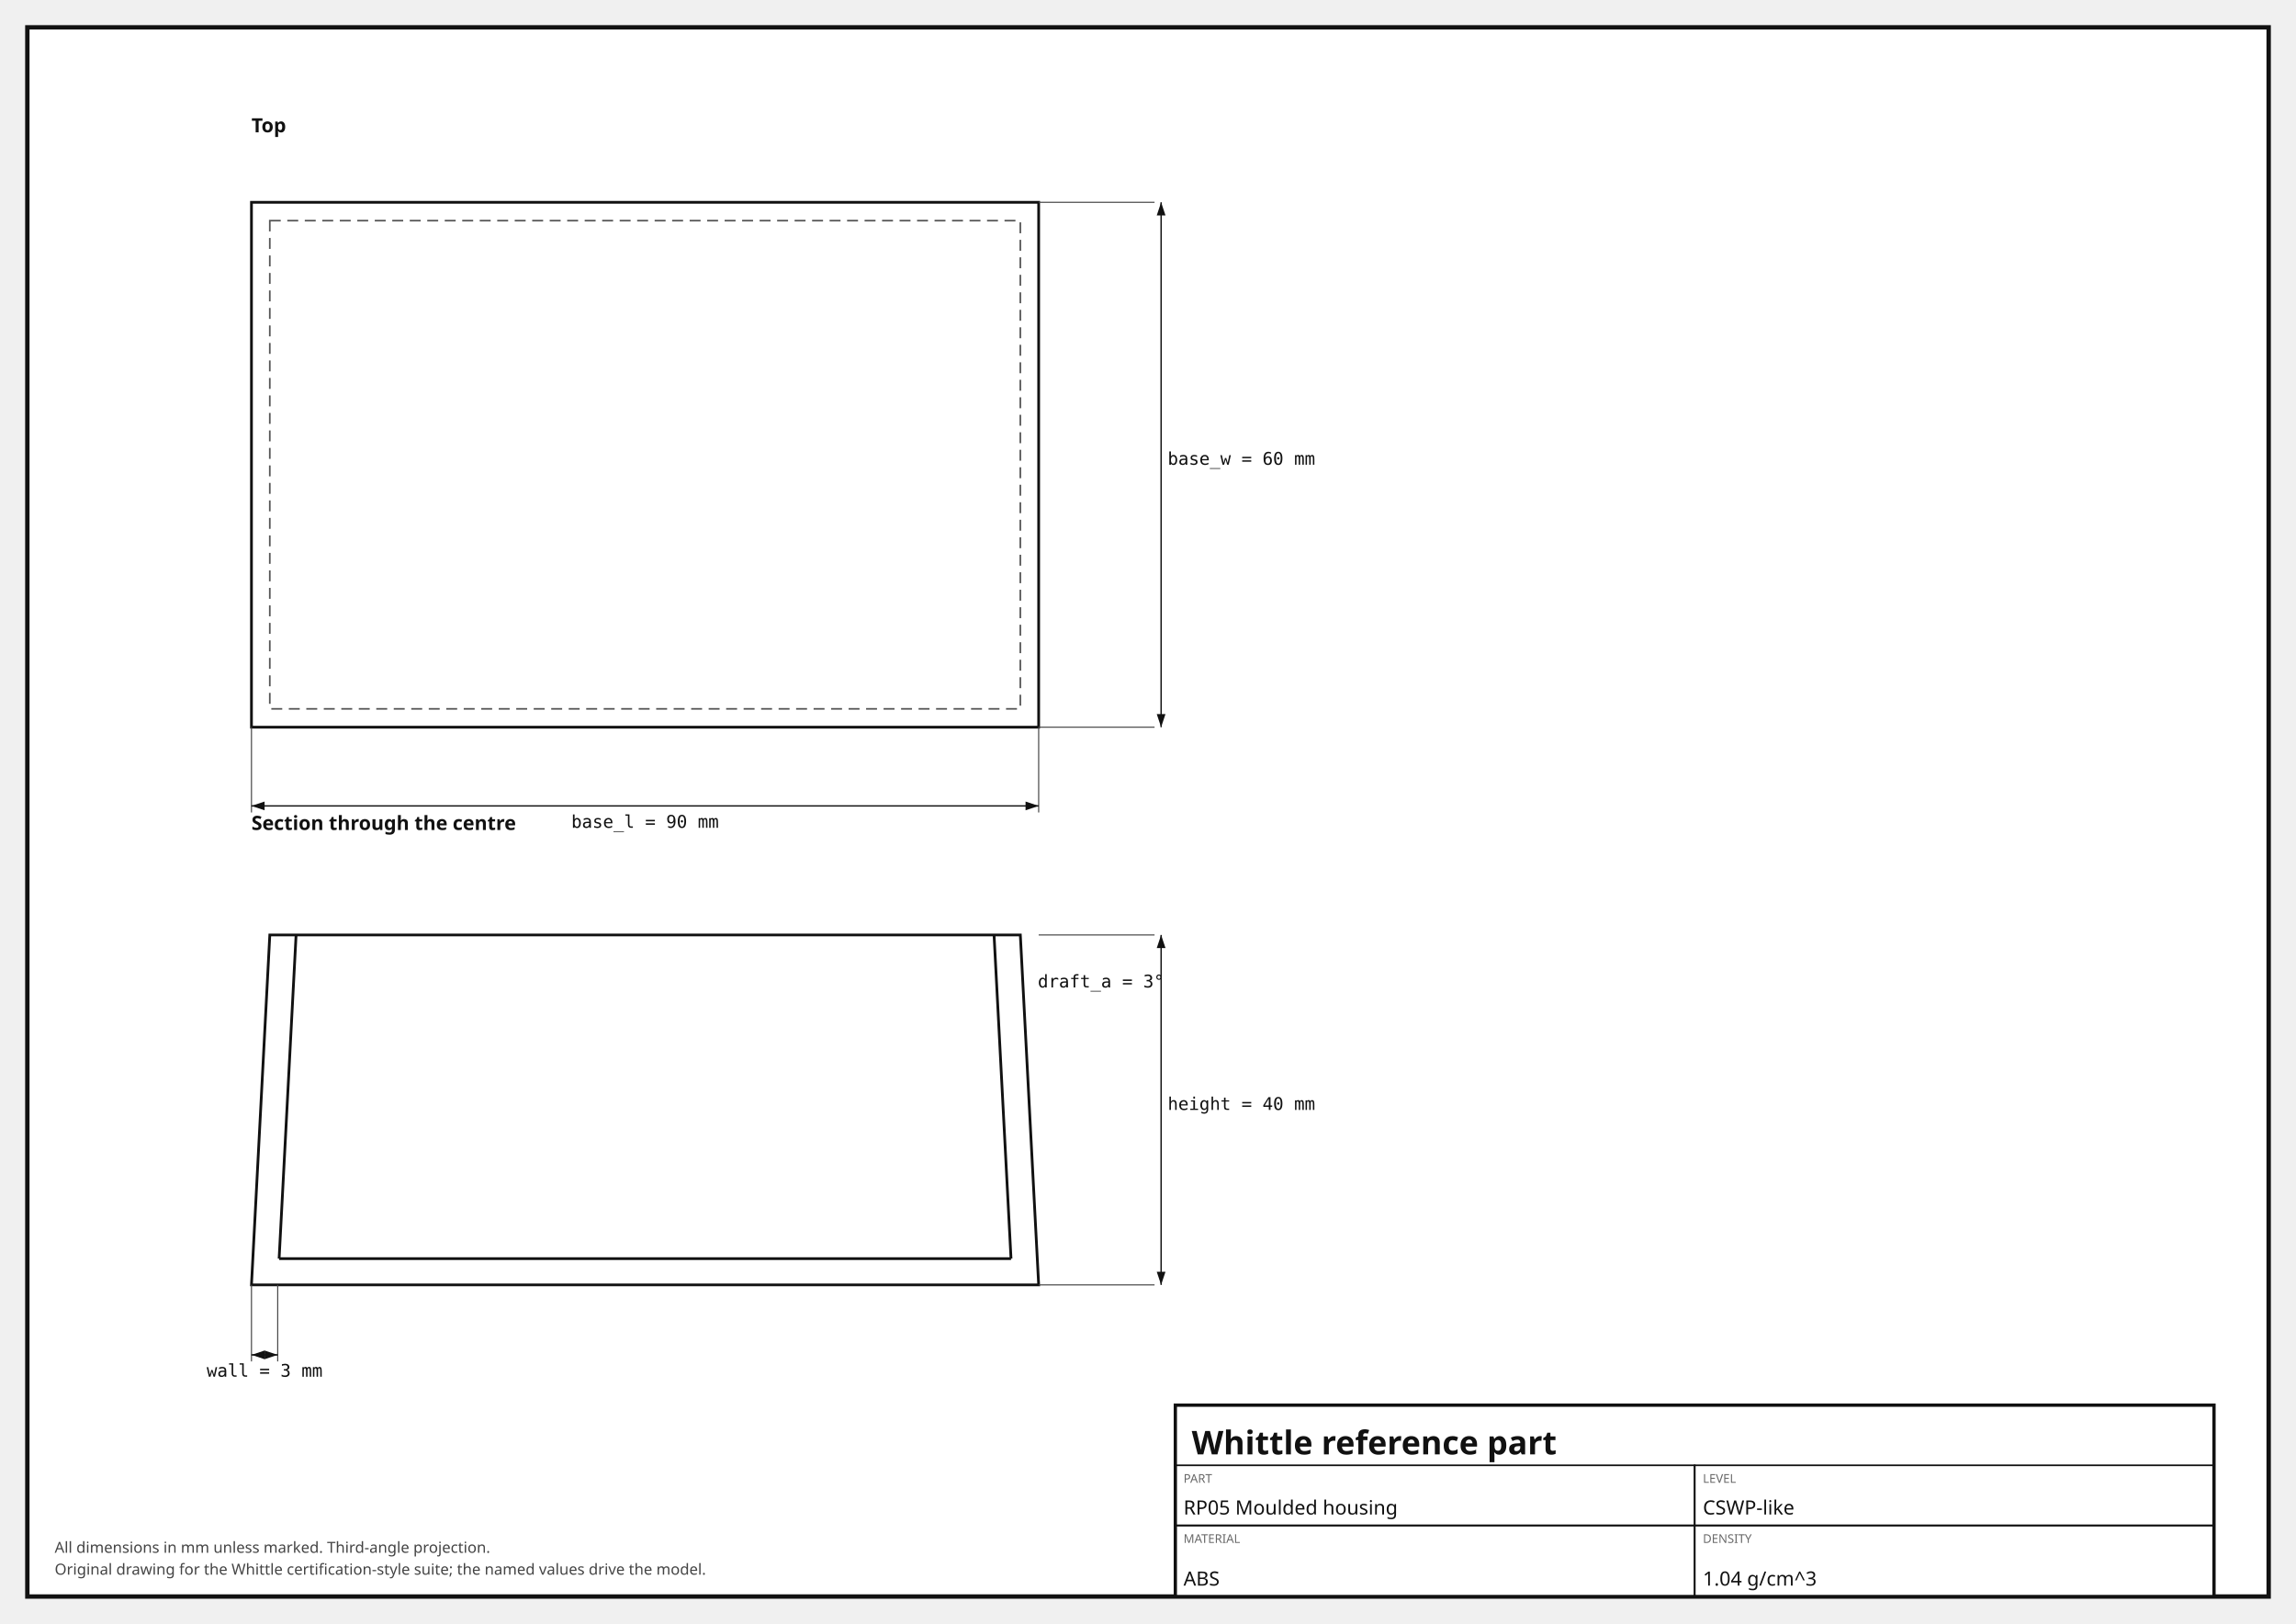
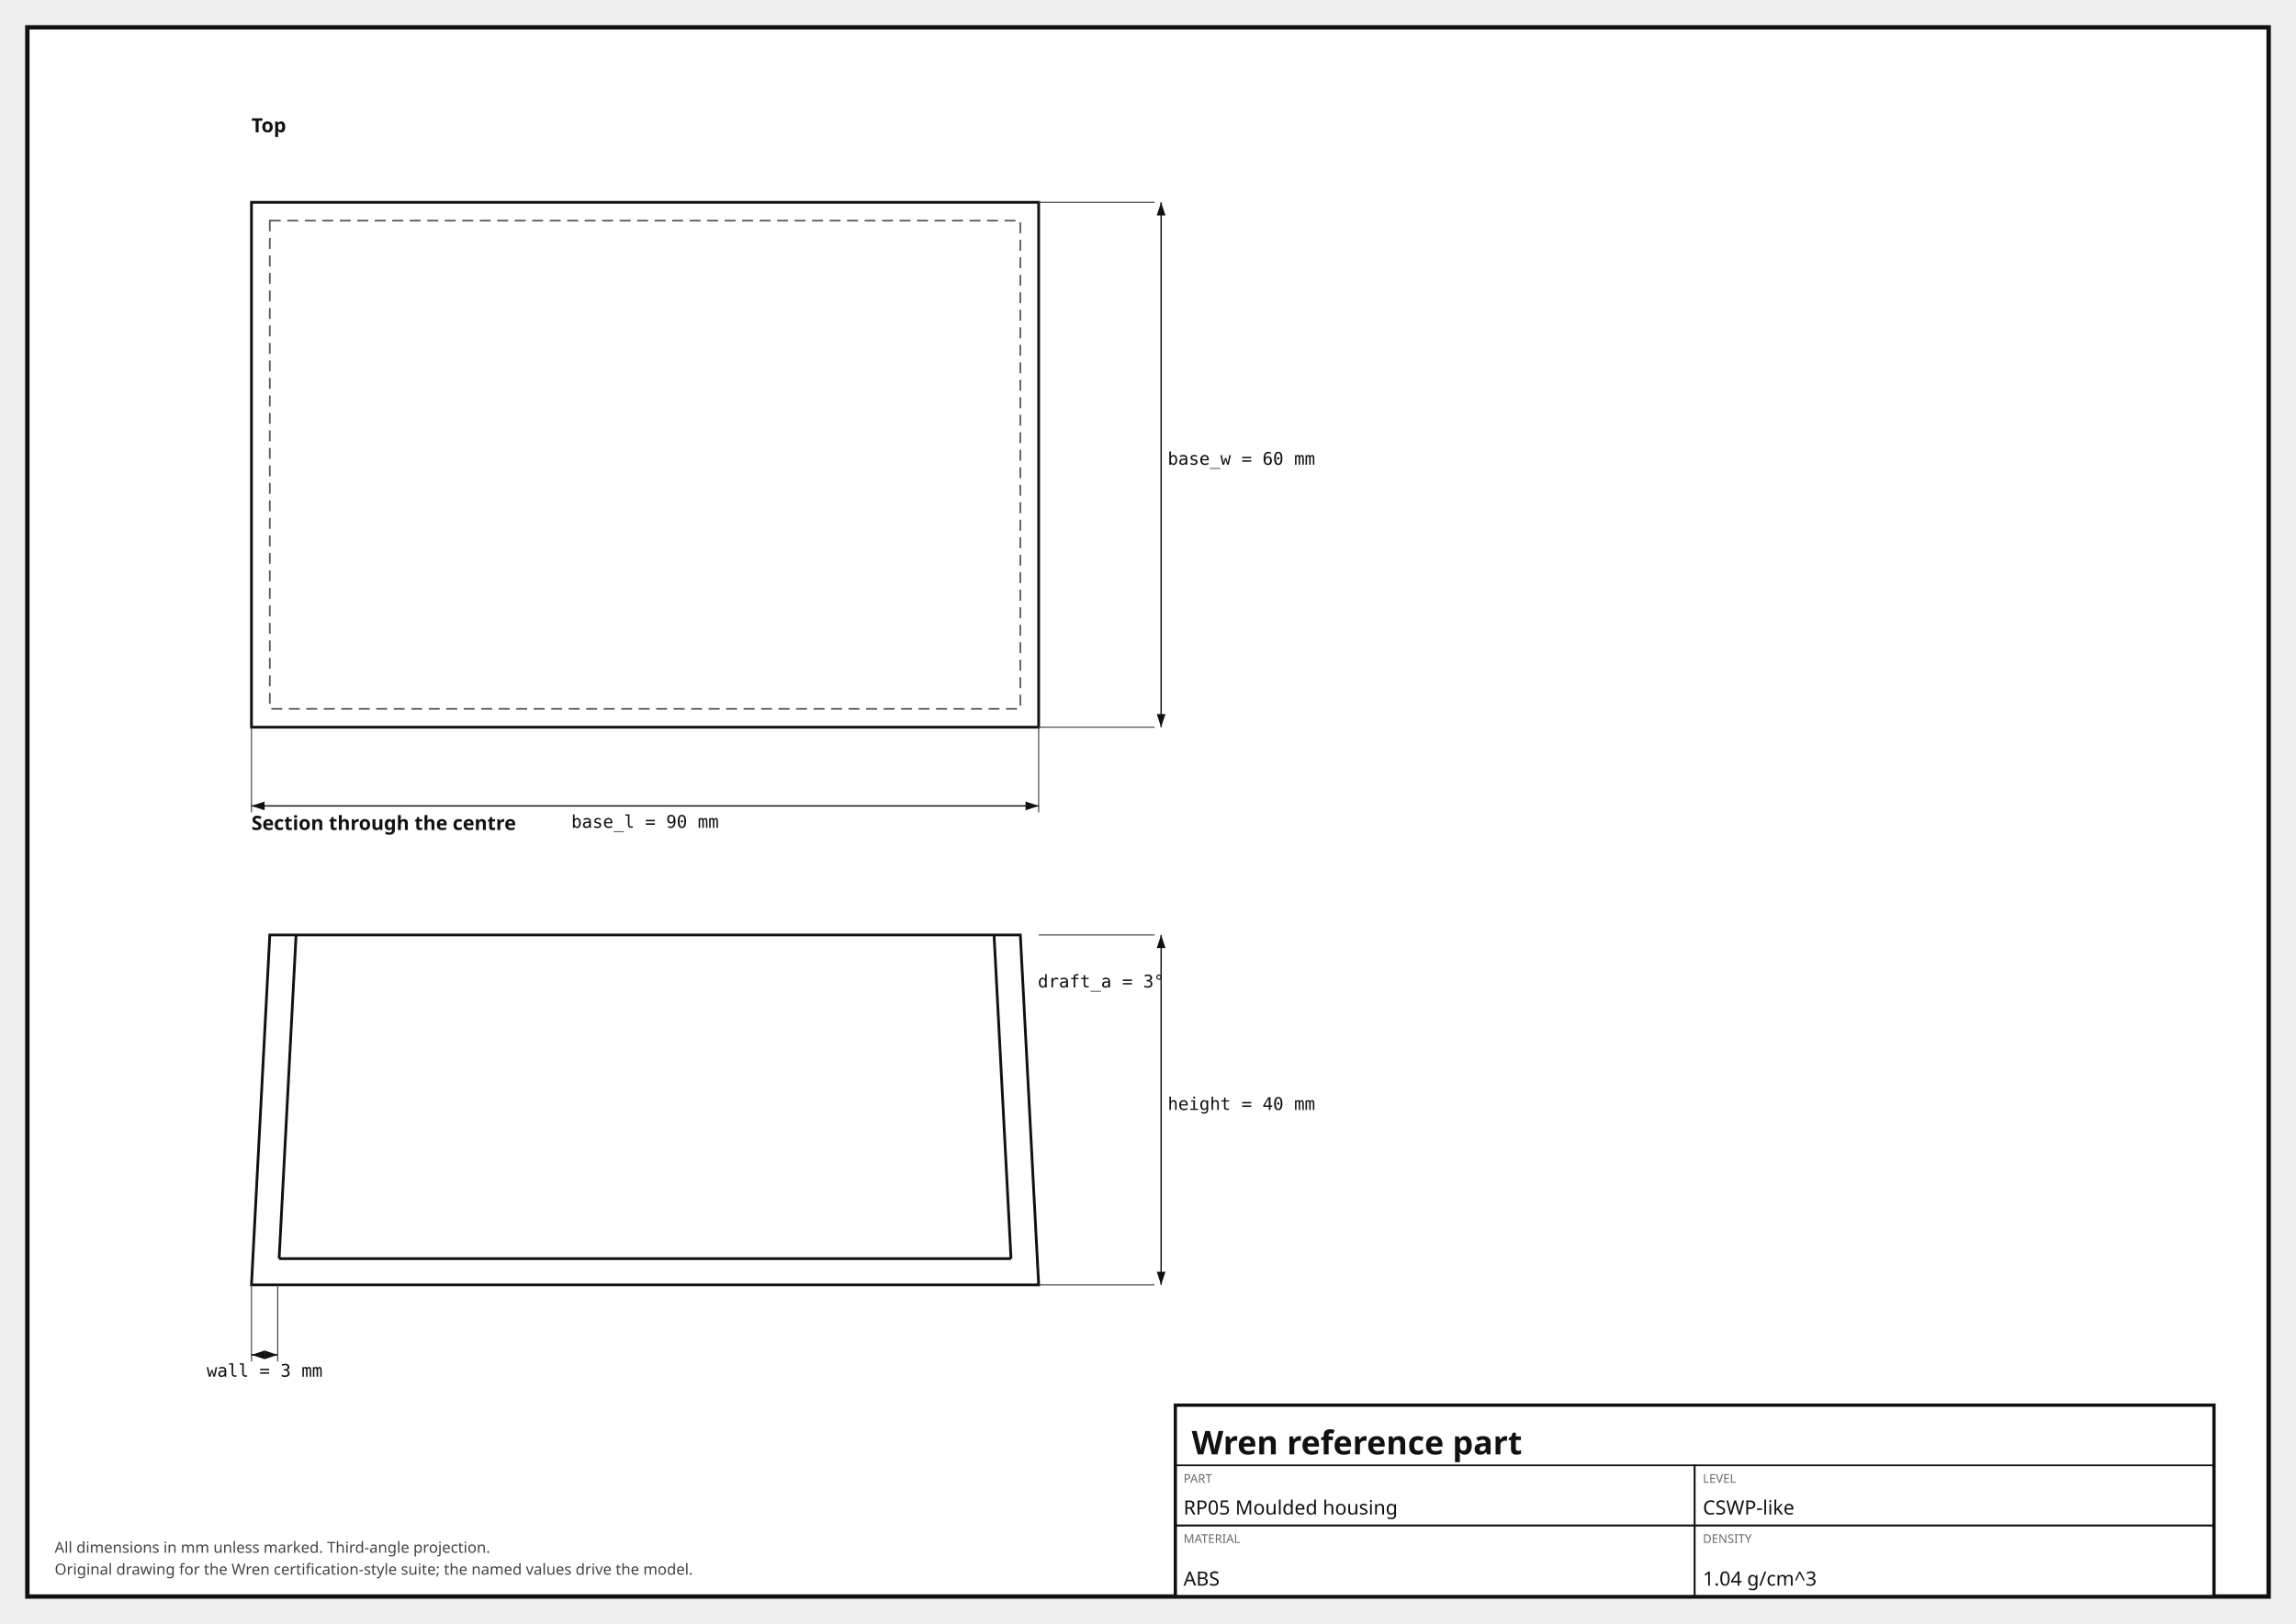
<svg xmlns="http://www.w3.org/2000/svg" viewBox="0 0 420 297" width="420mm" height="297mm" data-part="RP05">
  <rect x="5" y="5" width="410" height="287" fill="#fff" stroke="#111" stroke-width="0.8" />
  <g data-view="Top">
    <text x="46" y="24.2" font-size="3.6" font-family="sans-serif" font-weight="bold" fill="#111">Top</text>
    <rect x="46" y="37" width="144" height="96" stroke="#111" stroke-width="0.5" fill="none" />
    <rect x="49.354" y="40.354" width="137.292" height="89.292" stroke="#555" stroke-width="0.3" stroke-dasharray="2 1.2" fill="none" />
    <line x1="46" y1="133" x2="46" y2="148.6" stroke="#444" stroke-width="0.2" />
    <line x1="190" y1="133" x2="190" y2="148.6" stroke="#444" stroke-width="0.2" />
    <line x1="46" y1="147.4" x2="190" y2="147.4" stroke="#111" stroke-width="0.25" />
    <path d="M46 147.4 L48.4 146.6 L48.4 148.2 Z" fill="#111" />
    <path d="M190 147.4 L187.6 148.2 L187.6 146.6 Z" fill="#111" />
    <text data-dim="base_l" data-value="90" x="118" y="151.4" text-anchor="middle" font-size="3.2" font-family="monospace" fill="#111">base_l = 90 mm</text>
    <line x1="190" y1="133" x2="211.2" y2="133" stroke="#444" stroke-width="0.2" />
    <line x1="190" y1="37" x2="211.2" y2="37" stroke="#444" stroke-width="0.2" />
    <line x1="212.4" y1="133" x2="212.4" y2="37" stroke="#111" stroke-width="0.25" />
    <path d="M212.4 133 L211.6 130.6 L213.2 130.6 Z" fill="#111" />
    <path d="M212.4 37 L213.2 39.4 L211.6 39.4 Z" fill="#111" />
    <text data-dim="base_w" data-value="60" x="213.6" y="85" text-anchor="start" font-size="3.2" font-family="monospace" fill="#111">base_w = 60 mm</text>
  </g>
  <g data-view="Front (section)">
    <text x="46" y="151.8" font-size="3.6" font-family="sans-serif" font-weight="bold" fill="#111">Section through the centre</text>
    <path d="M46 235 L190 235 L186.646 171 L49.354 171 Z" stroke="#111" stroke-width="0.5" fill="none" />
    <line x1="51.058" y1="230.2" x2="184.942" y2="230.2" stroke="#111" stroke-width="0.5" fill="none" />
    <line x1="184.942" y1="230.2" x2="181.839" y2="171" stroke="#111" stroke-width="0.5" fill="none" />
    <line x1="51.058" y1="230.2" x2="54.161" y2="171" stroke="#111" stroke-width="0.5" fill="none" />
    <line x1="190" y1="235" x2="211.2" y2="235" stroke="#444" stroke-width="0.2" />
    <line x1="190" y1="171" x2="211.2" y2="171" stroke="#444" stroke-width="0.2" />
    <line x1="212.4" y1="235" x2="212.4" y2="171" stroke="#111" stroke-width="0.25" />
    <path d="M212.4 235 L211.6 232.6 L213.2 232.6 Z" fill="#111" />
    <path d="M212.4 171 L213.2 173.4 L211.6 173.4 Z" fill="#111" />
    <text data-dim="height" data-value="40" x="213.6" y="203" text-anchor="start" font-size="3.2" font-family="monospace" fill="#111">height = 40 mm</text>
    <line x1="46" y1="235" x2="46" y2="249" stroke="#444" stroke-width="0.2" />
    <line x1="50.8" y1="235" x2="50.8" y2="249" stroke="#444" stroke-width="0.2" />
    <line x1="46" y1="247.8" x2="50.8" y2="247.8" stroke="#111" stroke-width="0.25" />
    <path d="M46 247.8 L48.4 247 L48.4 248.6 Z" fill="#111" />
    <path d="M50.8 247.8 L48.4 248.6 L48.4 247 Z" fill="#111" />
    <text data-dim="wall" data-value="3" x="48.4" y="251.8" text-anchor="middle" font-size="3.2" font-family="monospace" fill="#111">wall = 3 mm</text>
    <text data-dim="draft_a" data-value="3" x="189.846" y="180.6" text-anchor="start" font-size="3.2" font-family="monospace" fill="#111">draft_a = 3°</text>
  </g>
  <rect x="215" y="257" width="190" height="35" fill="#fff" stroke="#111" stroke-width="0.6" />
-   <text x="218" y="266" font-size="6" font-family="sans-serif" font-weight="bold" fill="#111">Whittle reference part</text>
+   <text x="218" y="266" font-size="6" font-family="sans-serif" font-weight="bold" fill="#111">Wren reference part</text>
  <rect x="215" y="268" width="95" height="11" fill="none" stroke="#111" stroke-width="0.3" />
  <text x="216.5" y="271.2" font-size="2.2" font-family="sans-serif" fill="#666">PART</text>
  <text x="216.5" y="277" font-size="3.6" font-family="sans-serif" fill="#111">RP05  Moulded housing</text>
  <rect x="310" y="268" width="95" height="11" fill="none" stroke="#111" stroke-width="0.3" />
  <text x="311.5" y="271.2" font-size="2.2" font-family="sans-serif" fill="#666">LEVEL</text>
  <text x="311.5" y="277" font-size="3.6" font-family="sans-serif" fill="#111">CSWP-like</text>
  <rect x="215" y="279" width="95" height="13" fill="none" stroke="#111" stroke-width="0.3" />
  <text x="216.5" y="282.2" font-size="2.2" font-family="sans-serif" fill="#666">MATERIAL</text>
  <text x="216.5" y="290" font-size="3.6" font-family="sans-serif" fill="#111">ABS</text>
  <rect x="310" y="279" width="95" height="13" fill="none" stroke="#111" stroke-width="0.3" />
  <text x="311.5" y="282.2" font-size="2.2" font-family="sans-serif" fill="#666">DENSITY</text>
  <text x="311.5" y="290" font-size="3.6" font-family="sans-serif" fill="#111">1.04 g/cm^3</text>
  <text x="10" y="284" font-size="2.8" font-family="sans-serif" fill="#444">All dimensions in mm unless marked. Third-angle projection.</text>
-   <text x="10" y="288" font-size="2.8" font-family="sans-serif" fill="#444">Original drawing for the Whittle certification-style suite; the named values drive the model.</text>
+   <text x="10" y="288" font-size="2.8" font-family="sans-serif" fill="#444">Original drawing for the Wren certification-style suite; the named values drive the model.</text>
</svg>
